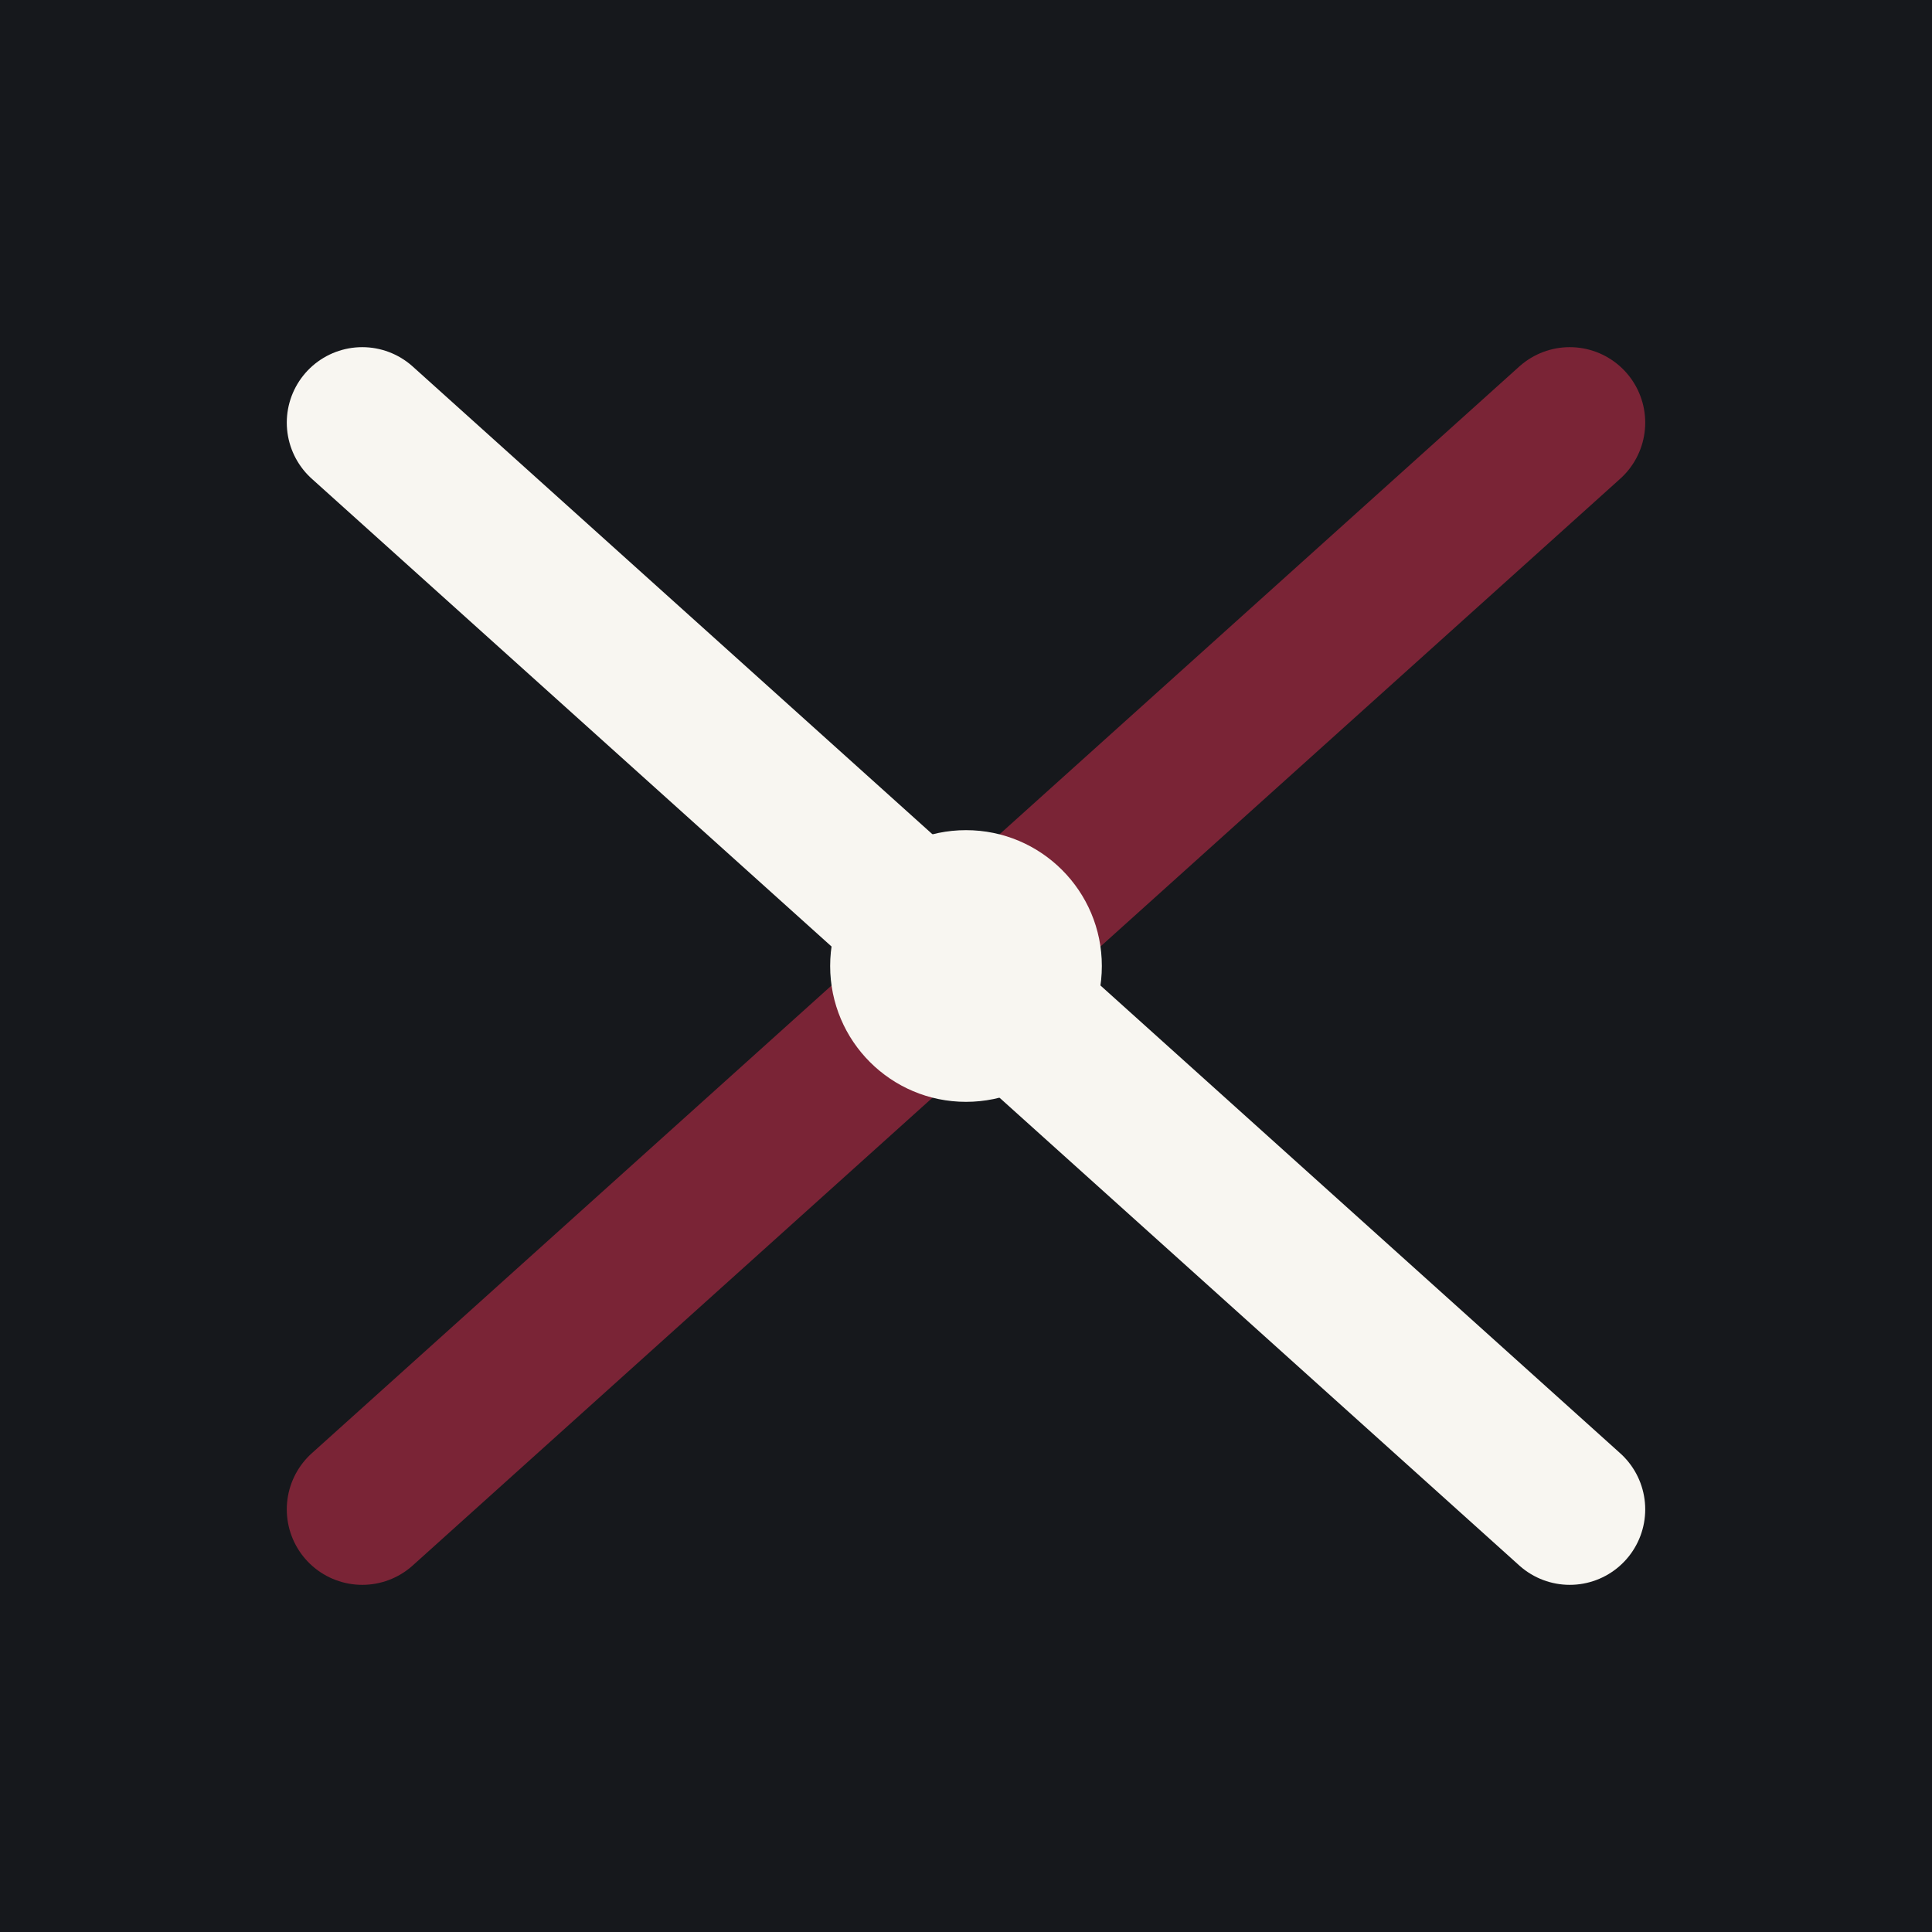
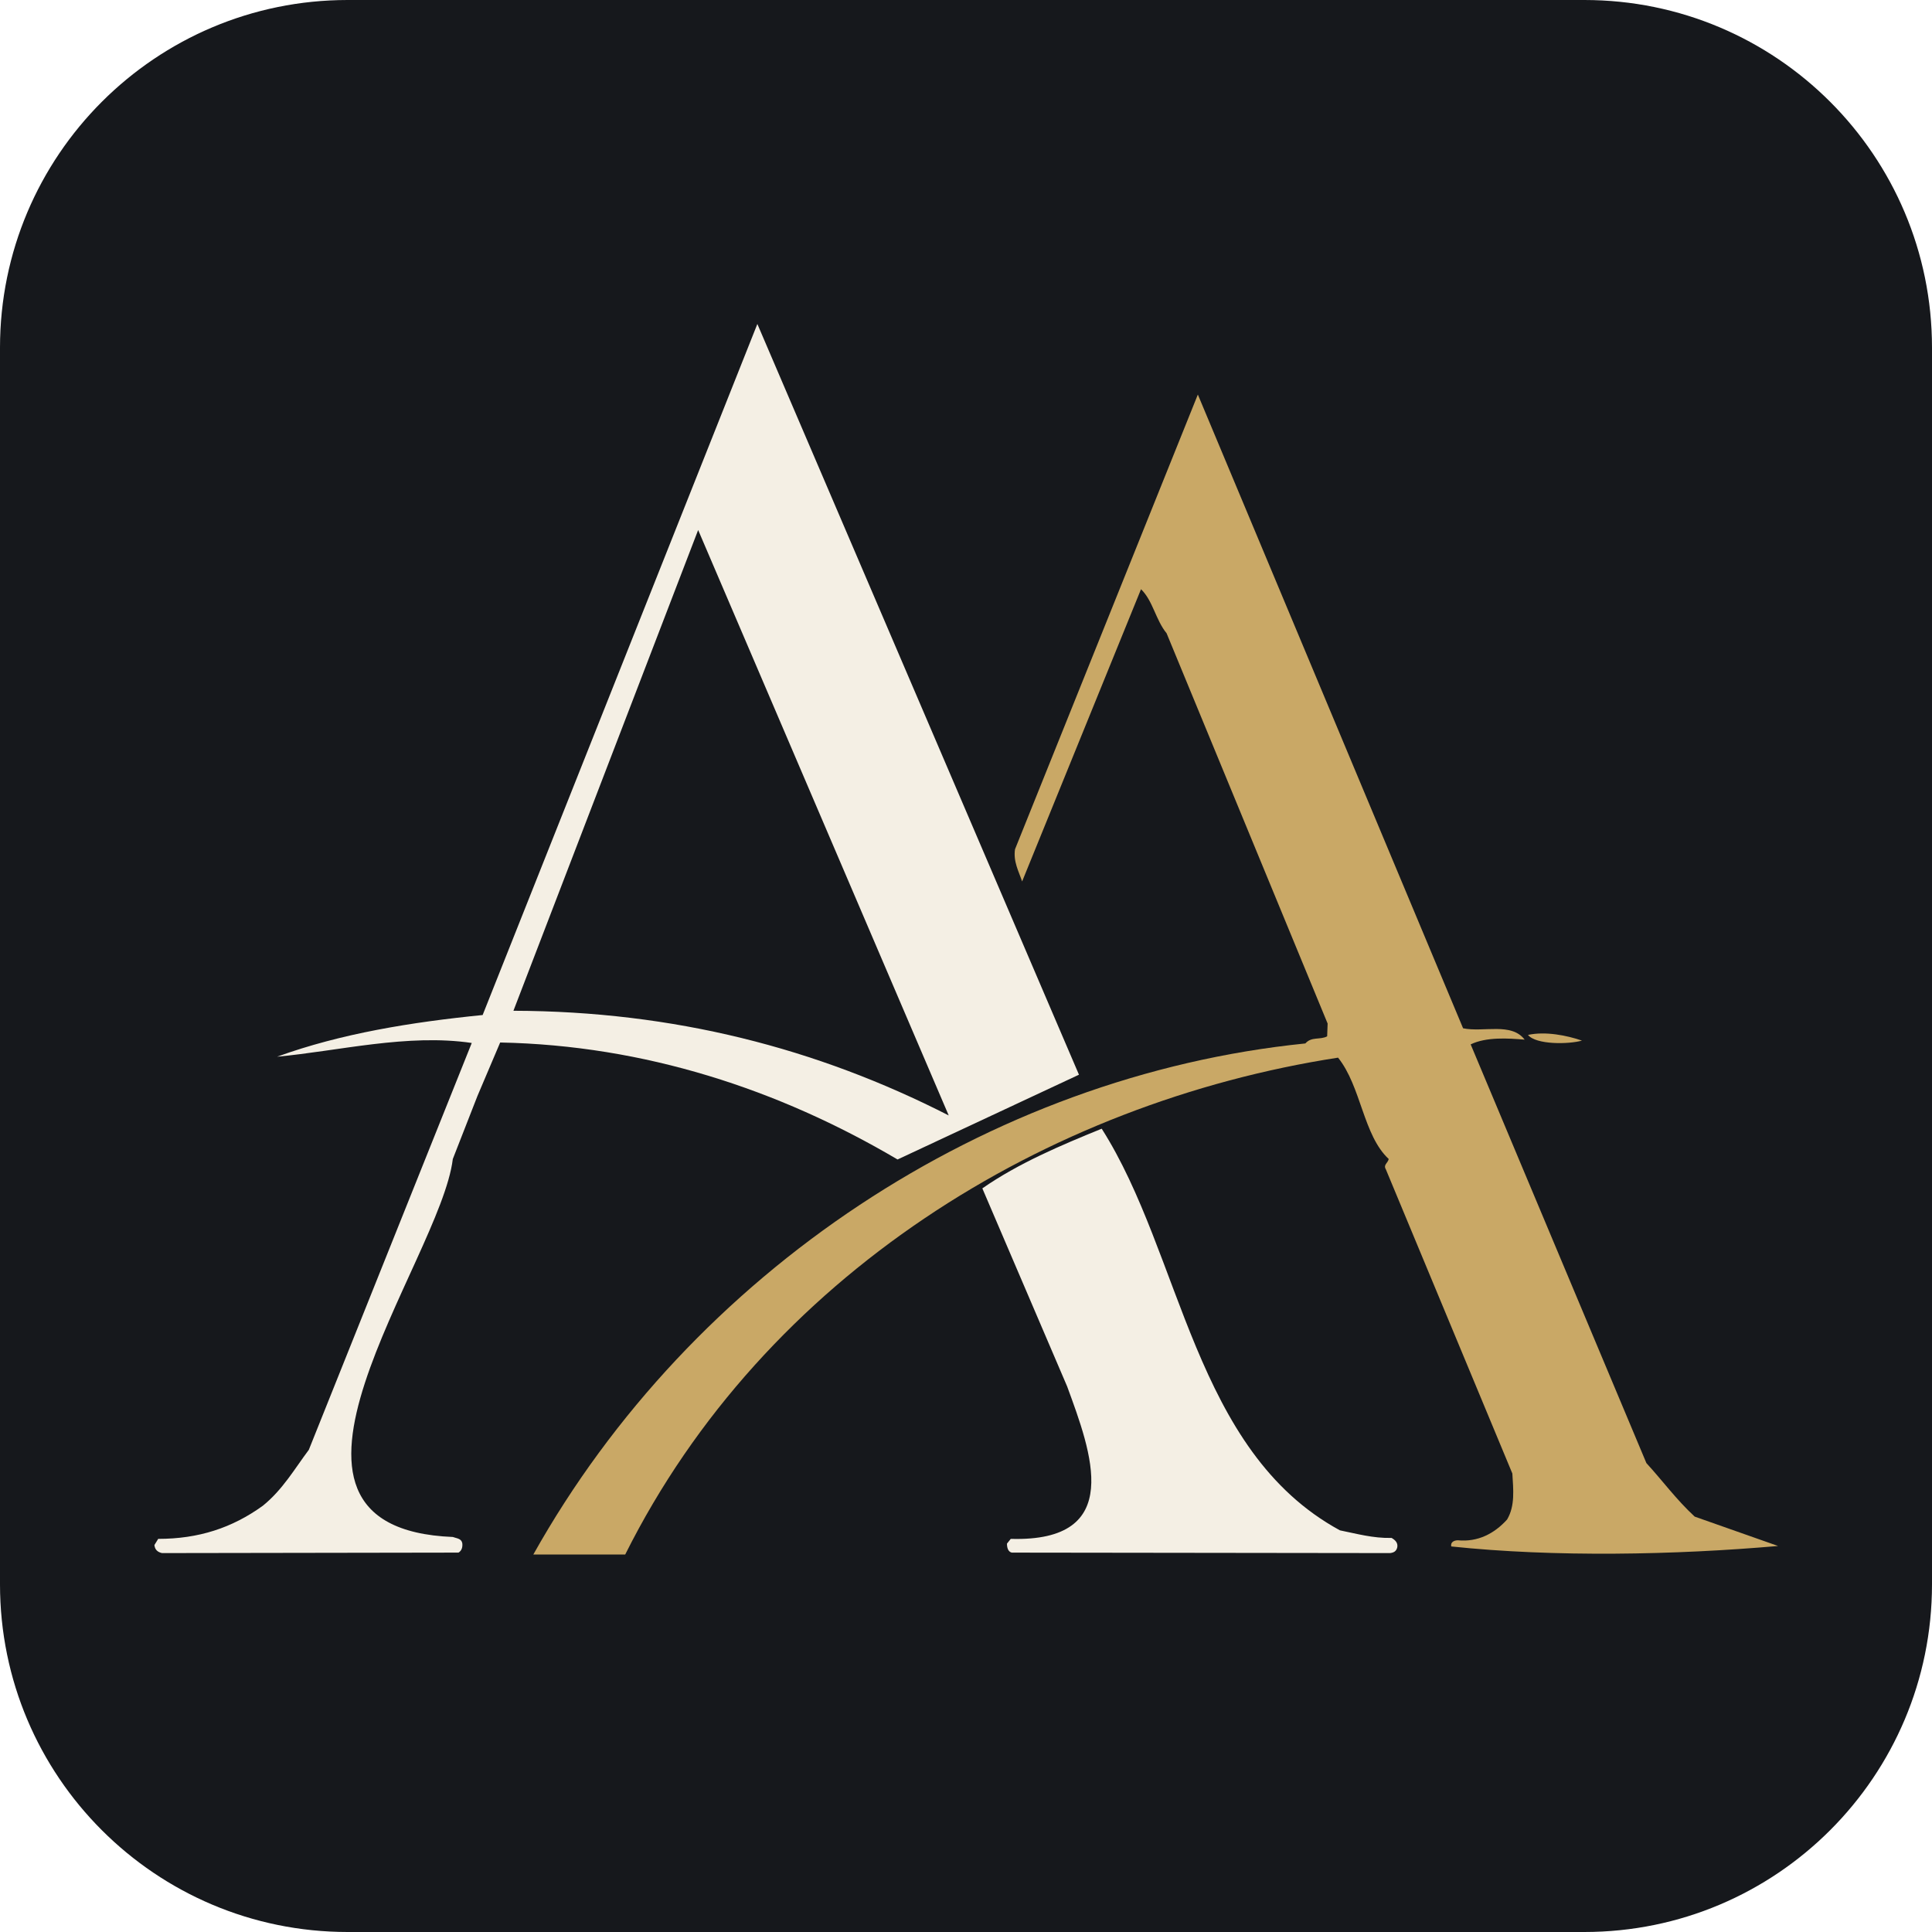
- <svg xmlns="http://www.w3.org/2000/svg" viewBox="0 0 64 64">
-   <rect width="64" height="64" fill="#16181C" />
-   <path d="M12 50 L52 14" stroke="#7A2436" stroke-width="5" stroke-linecap="round" />
-   <path d="M12 14 L52 50" stroke="#F8F6F1" stroke-width="5" stroke-linecap="round" />
-   <circle cx="32" cy="32" r="4.5" fill="#F8F6F1" />
+ <svg xmlns="http://www.w3.org/2000/svg" viewBox="172.6 -66.3 407.9 407.9" role="img" aria-label="Arjun Agrawal">
+   <rect x="172.6" y="-66.3" width="407.9" height="407.9" rx="73.4" fill="#16181C" />
+   <path fill-rule="evenodd" fill="#F4EFE4" d="M380 184.6L397.9 226.4C403 240.3 410.2 259.3 386 258.6L385.2 259.6C385.2 260.4 385.4 261.3 386.2 261.5L466.1 261.6C466.9 261.5 467.4 261.2 467.6 260.4C467.8 259.4 467.1 258.8 466.4 258.4C462.5 258.5 459 257.5 455.5 256.8C424.6 240 422.2 198.7 405.2 172C396.6 175.5 387.6 179.3 380 184.6ZM274.5 148C259.5 149.5 244.6 151.9 231.1 156.8C244.1 155.6 258.6 151.9 272.2 153.9L237.8 239.8C234.8 243.8 232.3 248.2 228.1 251.6C221.6 256.3 214.5 258.6 206 258.6L205.2 259.9C205.3 260.9 205.9 261.4 206.8 261.6L269.4 261.5C270.1 261.1 270.3 260.3 270.2 259.5C270 258.5 269 258.5 268.2 258.2C221.3 256.3 265.6 200 268.2 178.4L273.4 165.1L278.2 153.8C308.7 154.4 337 163.7 362.1 178.5L400.4 160.6L332.5 2.1L274.5 148ZM320 45.6L372.9 169.2C345.1 155 314.8 147.2 281 147.1L320 45.6Z" />
+   <path fill-rule="evenodd" fill="#C9A866" d="M495.2 152.2C496.9 154.3 503.8 154.2 506.6 153.4C503.4 152.3 498.9 151.4 495.2 152.2ZM388.4 119.8L413.5 58.1C416 60.5 416.6 64.6 418.9 67.4L452.9 149.8L452.8 152.5C451.3 153.3 449.5 152.5 448.2 154C381.2 160.8 318.7 202.1 285.2 261.9L304.6 261.9C334.1 202.9 393.6 166.5 455.1 157C460 163.1 460.4 173.4 465.8 178.4C465.6 179.3 464.6 179.6 465.2 180.6L491.9 244.8C492.1 248.2 492.5 251.6 490.8 254.5C488.1 257.5 484.6 259.3 480.4 258.9C479.6 258.9 478.8 259.3 479 260.2C500.8 262.5 526.3 262 548 260.1L530.4 253.9C526.5 250.3 523.6 246.3 520.2 242.6L483.1 154.2C486.4 152.6 491 152.9 494.5 153.2C491.7 149.5 485.8 151.7 481.5 150.8L425.5 17L386.9 113C386.5 115.6 387.7 117.7 388.4 119.8Z" />
</svg>
